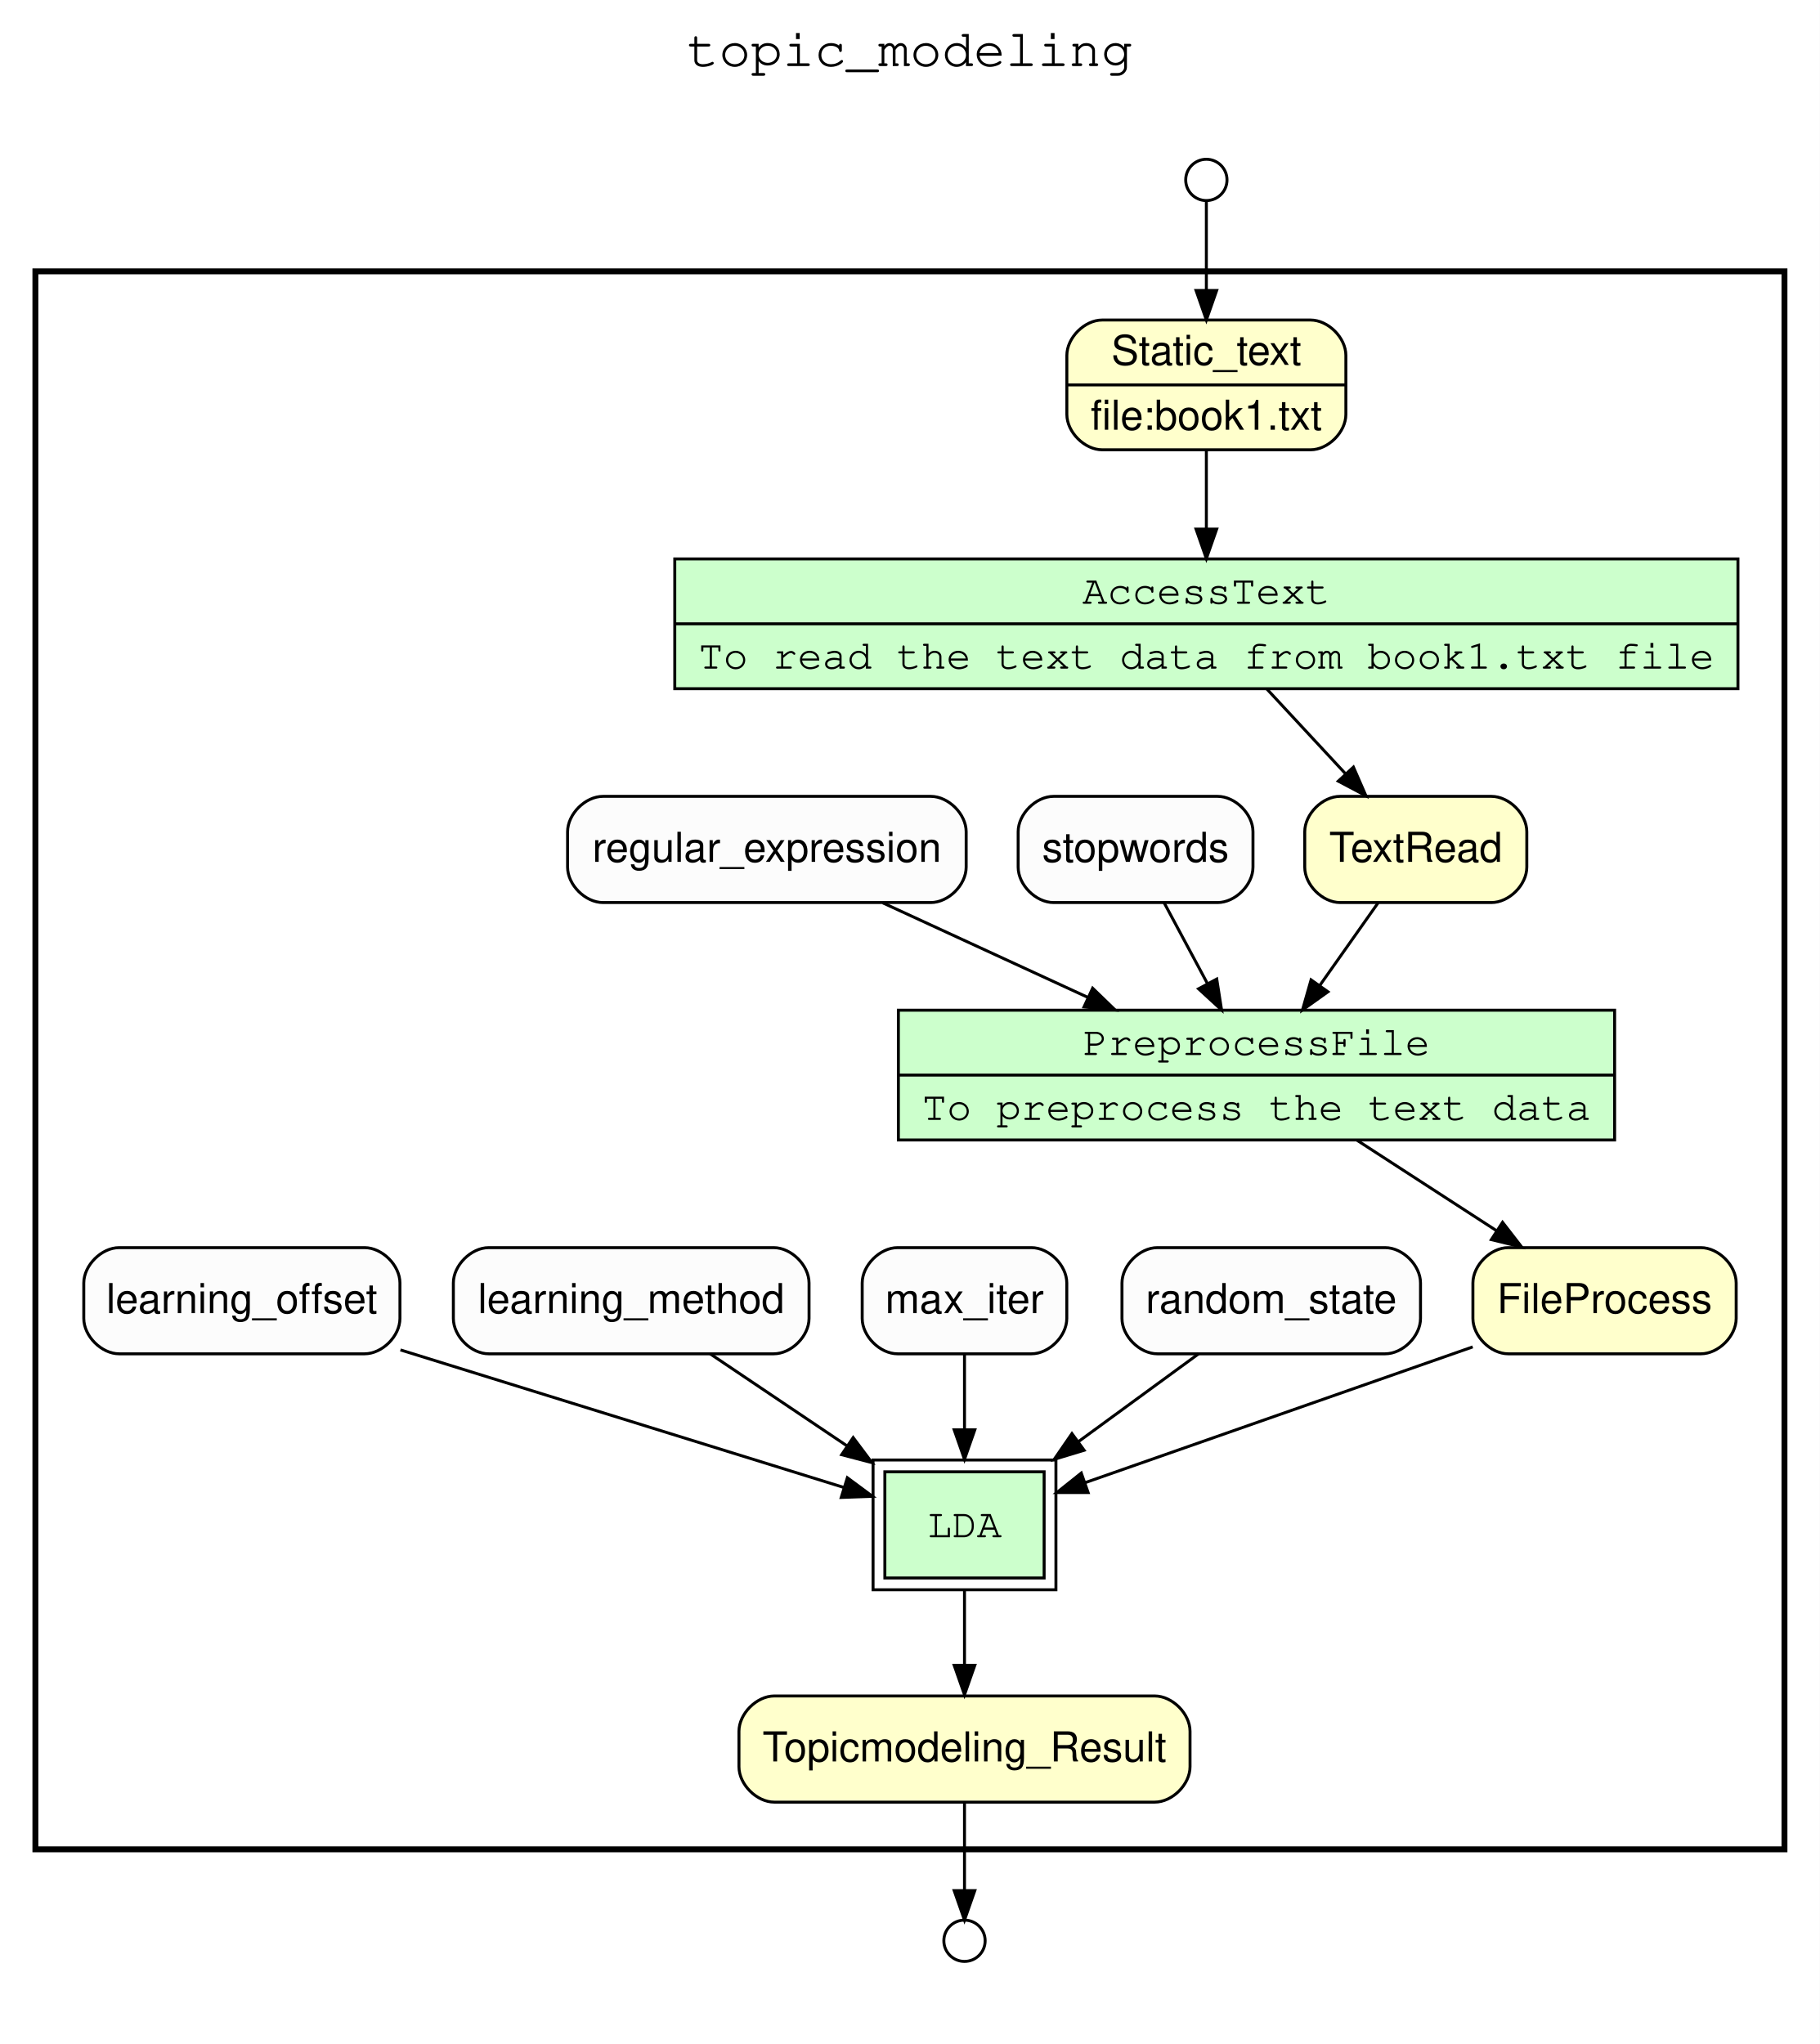
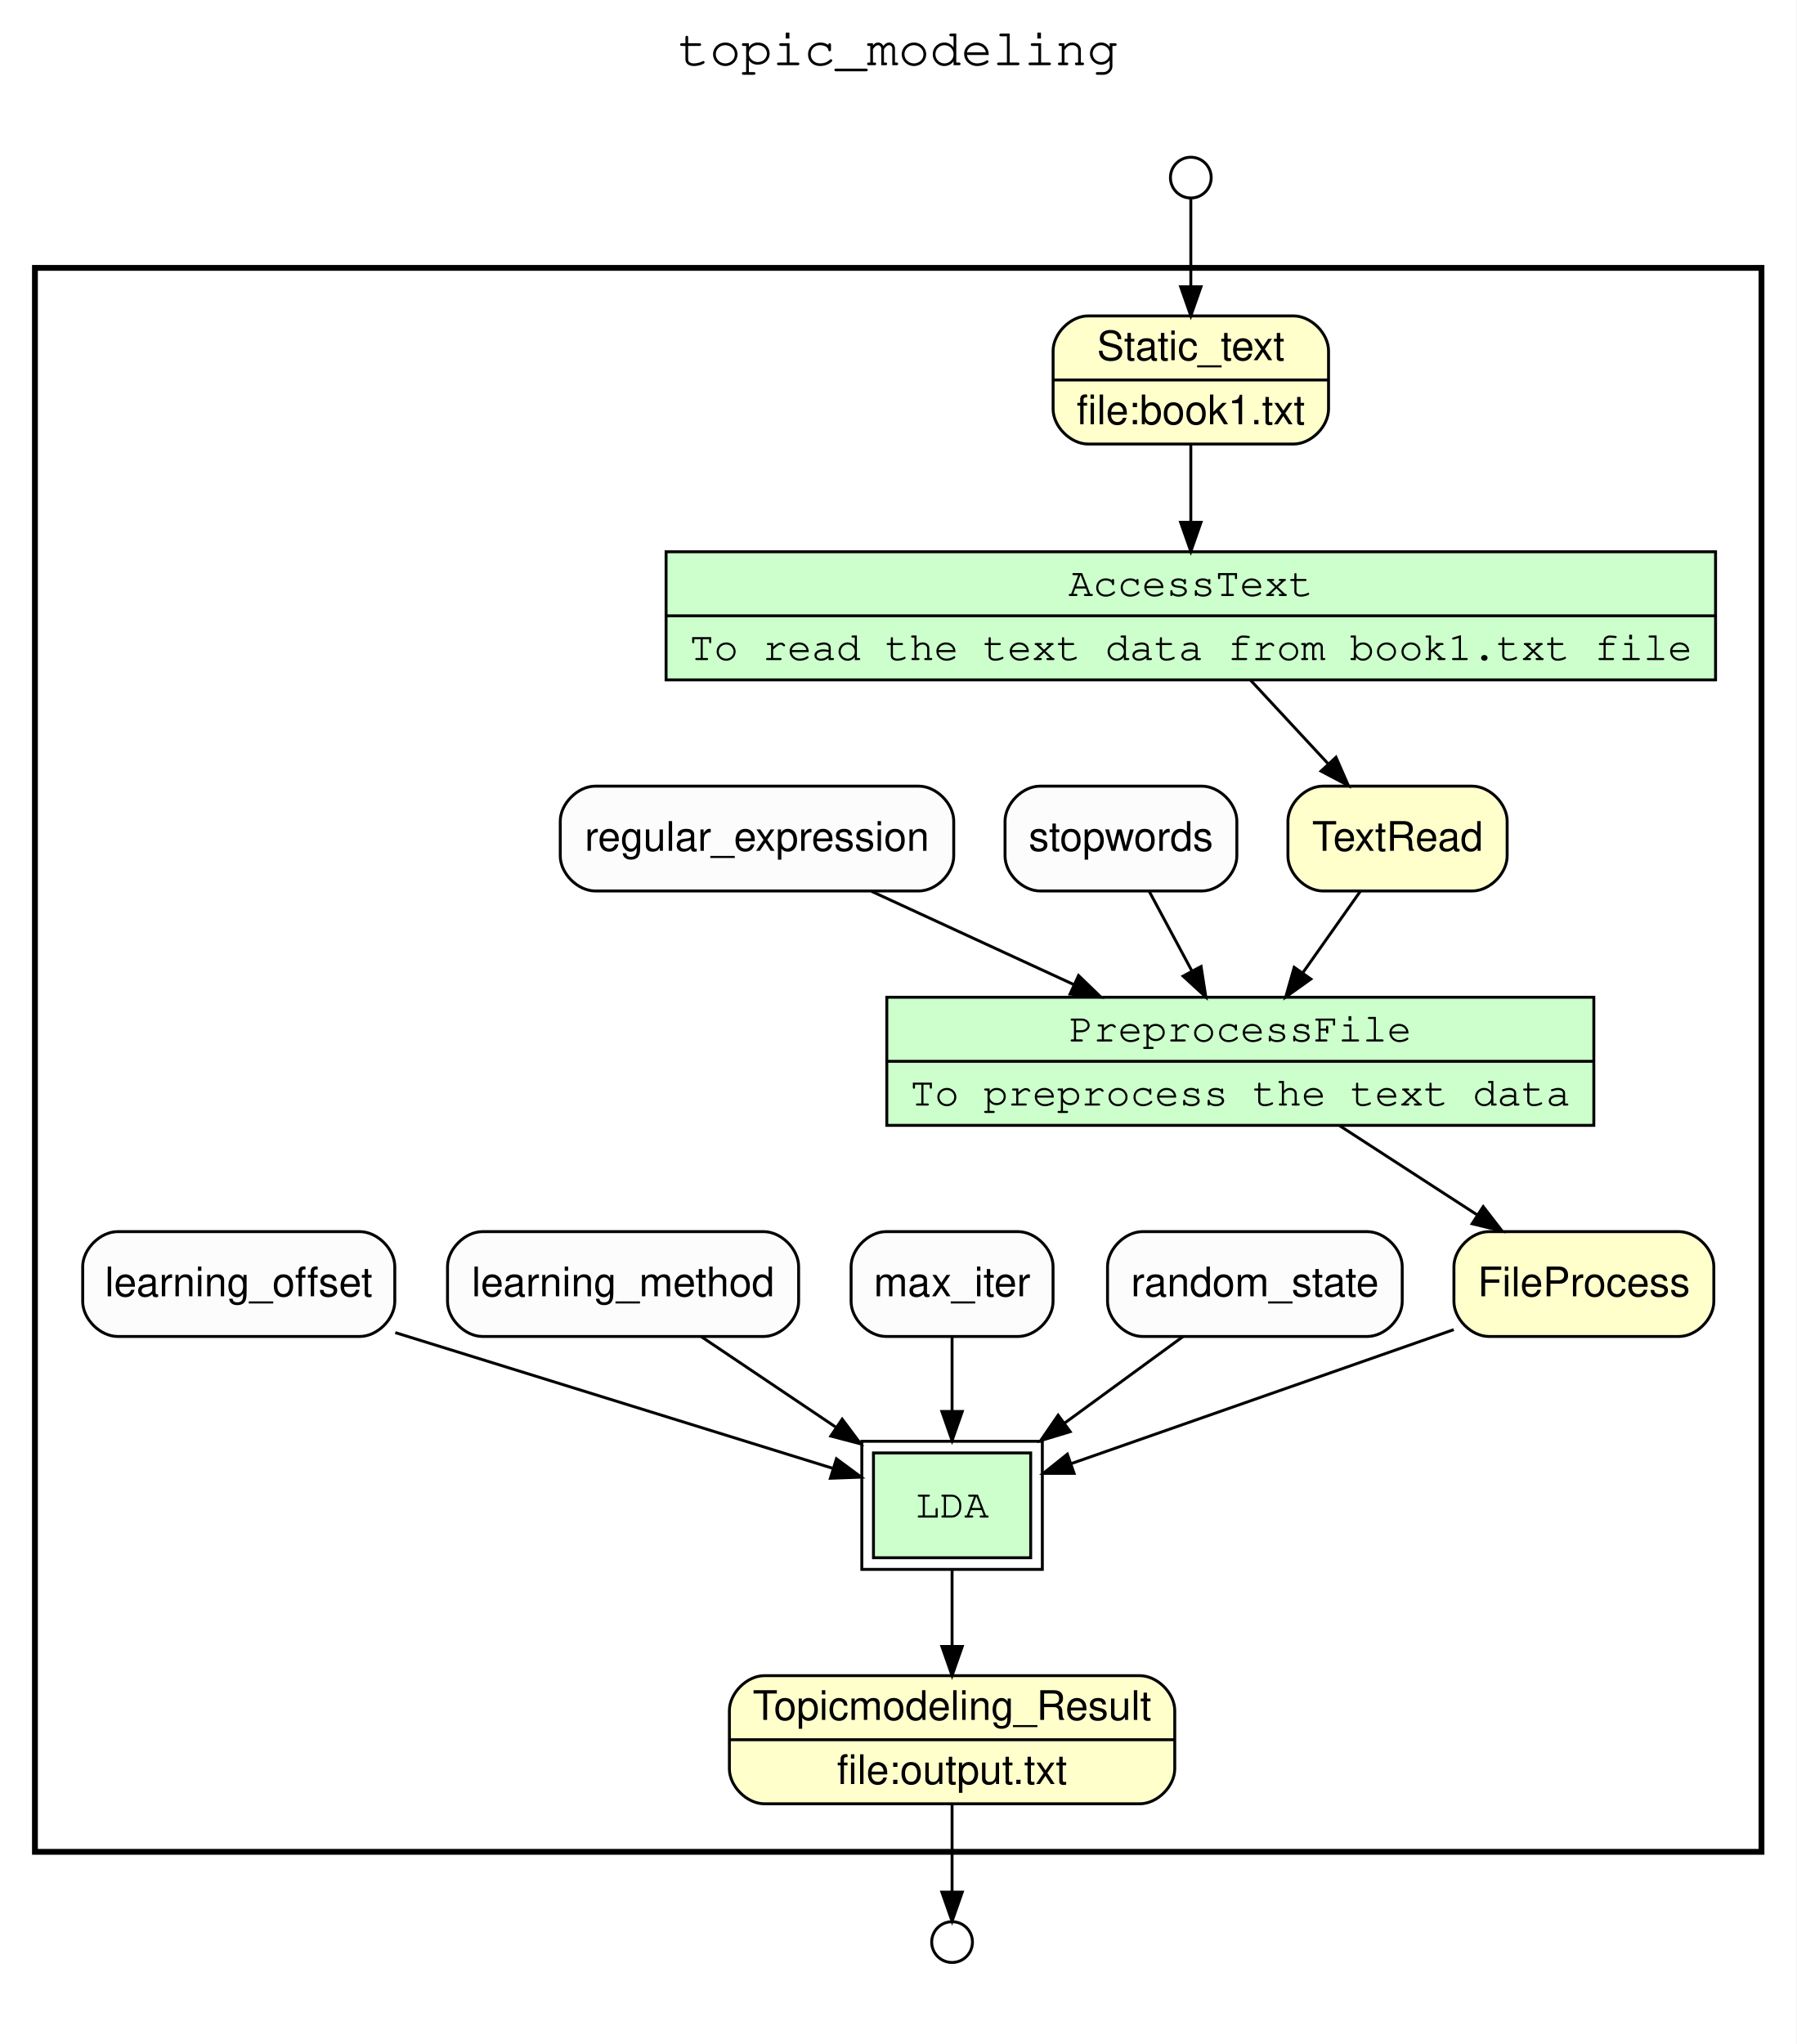
- <svg xmlns="http://www.w3.org/2000/svg" width="617pt" height="693pt" viewBox="0.00 0.00 617.00 693.00">
-   <g id="graph0" class="graph" transform="scale(1 1) rotate(0) translate(4 689)">
-     <polygon fill="white" stroke="transparent" points="-4,4 -4,-689 613,-689 613,4 -4,4" />
-     <text text-anchor="middle" x="304.5" y="-666.6" font-family="Courier,monospace" font-size="18.00">topic_modeling</text>
+ <svg xmlns="http://www.w3.org/2000/svg" width="617pt" height="702pt" viewBox="0.00 0.00 617.00 702.00">
+   <g id="graph0" class="graph" transform="scale(1 1) rotate(0) translate(4 698)">
+     <polygon fill="white" stroke="transparent" points="-4,4 -4,-698 613,-698 613,4 -4,4" />
+     <text text-anchor="middle" x="304.5" y="-675.6" font-family="Courier,monospace" font-size="18.00">topic_modeling</text>
    <g id="clust1" class="cluster">
-       <polygon fill="none" stroke="black" stroke-width="2" points="8,-62 8,-597 601,-597 601,-62 8,-62" />
+       <polygon fill="none" stroke="black" stroke-width="2" points="8,-62 8,-606 601,-606 601,-62 8,-62" />
    </g>
    <g id="clust2" class="cluster">
-       <polygon fill="none" stroke="white" stroke-width="2" points="16,-70 16,-589 593,-589 593,-70 16,-70" />
+       <polygon fill="none" stroke="white" stroke-width="2" points="16,-70 16,-598 593,-598 593,-70 16,-70" />
    </g>
    <g id="clust3" class="cluster">
-       <polygon fill="none" stroke="white" points="382,-605 382,-651 428,-651 428,-605 382,-605" />
+       <polygon fill="none" stroke="white" points="382,-614 382,-660 428,-660 428,-614 382,-614" />
    </g>
    <g id="clust4" class="cluster">
-       <polygon fill="none" stroke="white" points="390,-613 390,-643 420,-643 420,-613 390,-613" />
+       <polygon fill="none" stroke="white" points="390,-622 390,-652 420,-652 420,-622 390,-622" />
    </g>
    <g id="clust5" class="cluster">
      <polygon fill="none" stroke="white" points="300,-8 300,-54 346,-54 346,-8 300,-8" />
    </g>
    <g id="clust6" class="cluster">
      <polygon fill="none" stroke="white" points="308,-16 308,-46 338,-46 338,-16 308,-16" />
    </g>
    <g id="node1" class="node">
-       <polygon fill="#ccffcc" stroke="black" points="224.772,-455.5 224.772,-499.5 585.228,-499.5 585.228,-455.5 224.772,-455.5" />
-       <text text-anchor="middle" x="405" y="-484.3" font-family="Courier,monospace" font-size="14.00">AccessText</text>
-       <polyline fill="none" stroke="black" points="224.772,-477.5 585.228,-477.5 " />
-       <text text-anchor="middle" x="405" y="-462.3" font-family="Courier,monospace" font-size="14.00">To read the text data from book1.txt file</text>
+       <polygon fill="#ccffcc" stroke="black" points="224.772,-464.5 224.772,-508.5 585.228,-508.5 585.228,-464.5 224.772,-464.5" />
+       <text text-anchor="middle" x="405" y="-493.3" font-family="Courier,monospace" font-size="14.00">AccessText</text>
+       <polyline fill="none" stroke="black" points="224.772,-486.5 585.228,-486.5 " />
+       <text text-anchor="middle" x="405" y="-471.3" font-family="Courier,monospace" font-size="14.00">To read the text data from book1.txt file</text>
    </g>
    <g id="node6" class="node">
-       <path fill="#ffffcc" stroke="black" d="M501.645,-419C501.645,-419 450.355,-419 450.355,-419 444.355,-419 438.355,-413 438.355,-407 438.355,-407 438.355,-395 438.355,-395 438.355,-389 444.355,-383 450.355,-383 450.355,-383 501.645,-383 501.645,-383 507.645,-383 513.645,-389 513.645,-395 513.645,-395 513.645,-407 513.645,-407 513.645,-413 507.645,-419 501.645,-419" />
-       <text text-anchor="middle" x="476" y="-396.8" font-family="Helvetica,sans-Serif" font-size="14.00">TextRead</text>
+       <path fill="#ffffcc" stroke="black" d="M501.645,-428C501.645,-428 450.355,-428 450.355,-428 444.355,-428 438.355,-422 438.355,-416 438.355,-416 438.355,-404 438.355,-404 438.355,-398 444.355,-392 450.355,-392 450.355,-392 501.645,-392 501.645,-392 507.645,-392 513.645,-398 513.645,-404 513.645,-404 513.645,-416 513.645,-416 513.645,-422 507.645,-428 501.645,-428" />
+       <text text-anchor="middle" x="476" y="-405.8" font-family="Helvetica,sans-Serif" font-size="14.00">TextRead</text>
    </g>
    <g id="edge1" class="edge">
-       <path fill="none" stroke="black" d="M425.536,-455.373C433.855,-446.41 443.516,-436 452.145,-426.703" />
-       <polygon fill="black" stroke="black" points="454.861,-428.922 459.098,-419.211 449.73,-424.16 454.861,-428.922" />
+       <path fill="none" stroke="black" d="M425.536,-464.373C433.855,-455.41 443.516,-445 452.145,-435.703" />
+       <polygon fill="black" stroke="black" points="454.861,-437.922 459.098,-428.211 449.73,-433.16 454.861,-437.922" />
    </g>
    <g id="node2" class="node">
-       <polygon fill="#ccffcc" stroke="black" points="300.582,-302.5 300.582,-346.5 543.418,-346.5 543.418,-302.5 300.582,-302.5" />
-       <text text-anchor="middle" x="422" y="-331.3" font-family="Courier,monospace" font-size="14.00">PreprocessFile</text>
-       <polyline fill="none" stroke="black" points="300.582,-324.5 543.418,-324.5 " />
-       <text text-anchor="middle" x="422" y="-309.3" font-family="Courier,monospace" font-size="14.00">To preprocess the text data</text>
+       <polygon fill="#ccffcc" stroke="black" points="300.582,-311.5 300.582,-355.5 543.418,-355.5 543.418,-311.5 300.582,-311.5" />
+       <text text-anchor="middle" x="422" y="-340.3" font-family="Courier,monospace" font-size="14.00">PreprocessFile</text>
+       <polyline fill="none" stroke="black" points="300.582,-333.5 543.418,-333.5 " />
+       <text text-anchor="middle" x="422" y="-318.3" font-family="Courier,monospace" font-size="14.00">To preprocess the text data</text>
    </g>
    <g id="node7" class="node">
-       <path fill="#ffffcc" stroke="black" d="M572.631,-266C572.631,-266 507.369,-266 507.369,-266 501.369,-266 495.369,-260 495.369,-254 495.369,-254 495.369,-242 495.369,-242 495.369,-236 501.369,-230 507.369,-230 507.369,-230 572.631,-230 572.631,-230 578.631,-230 584.631,-236 584.631,-242 584.631,-242 584.631,-254 584.631,-254 584.631,-260 578.631,-266 572.631,-266" />
-       <text text-anchor="middle" x="540" y="-243.8" font-family="Helvetica,sans-Serif" font-size="14.00">FileProcess</text>
+       <path fill="#ffffcc" stroke="black" d="M572.631,-275C572.631,-275 507.369,-275 507.369,-275 501.369,-275 495.369,-269 495.369,-263 495.369,-263 495.369,-251 495.369,-251 495.369,-245 501.369,-239 507.369,-239 507.369,-239 572.631,-239 572.631,-239 578.631,-239 584.631,-245 584.631,-251 584.631,-251 584.631,-263 584.631,-263 584.631,-269 578.631,-275 572.631,-275" />
+       <text text-anchor="middle" x="540" y="-252.8" font-family="Helvetica,sans-Serif" font-size="14.00">FileProcess</text>
    </g>
    <g id="edge3" class="edge">
-       <path fill="none" stroke="black" d="M456.13,-302.373C470.924,-292.782 488.271,-281.536 503.338,-271.768" />
-       <polygon fill="black" stroke="black" points="505.422,-274.588 511.909,-266.211 501.614,-268.714 505.422,-274.588" />
+       <path fill="none" stroke="black" d="M456.13,-311.373C470.924,-301.782 488.271,-290.536 503.338,-280.768" />
+       <polygon fill="black" stroke="black" points="505.422,-283.588 511.909,-275.211 501.614,-277.714 505.422,-283.588" />
    </g>
    <g id="node3" class="node">
-       <polygon fill="#ccffcc" stroke="black" points="350,-190 296,-190 296,-154 350,-154 350,-190" />
-       <polygon fill="none" stroke="black" points="354,-194 292,-194 292,-150 354,-150 354,-194" />
-       <text text-anchor="middle" x="323" y="-167.8" font-family="Courier,monospace" font-size="14.00">LDA</text>
+       <polygon fill="#ccffcc" stroke="black" points="350,-199 296,-199 296,-163 350,-163 350,-199" />
+       <polygon fill="none" stroke="black" points="354,-203 292,-203 292,-159 354,-159 354,-203" />
+       <text text-anchor="middle" x="323" y="-176.8" font-family="Courier,monospace" font-size="14.00">LDA</text>
    </g>
    <g id="node4" class="node">
-       <path fill="#ffffcc" stroke="black" d="M387.465,-114C387.465,-114 258.535,-114 258.535,-114 252.535,-114 246.535,-108 246.535,-102 246.535,-102 246.535,-90 246.535,-90 246.535,-84 252.535,-78 258.535,-78 258.535,-78 387.465,-78 387.465,-78 393.465,-78 399.465,-84 399.465,-90 399.465,-90 399.465,-102 399.465,-102 399.465,-108 393.465,-114 387.465,-114" />
-       <text text-anchor="middle" x="323" y="-91.8" font-family="Helvetica,sans-Serif" font-size="14.00">Topicmodeling_Result</text>
+       <path fill="#ffffcc" stroke="black" d="M258.518,-78.5C258.518,-78.5 387.482,-78.5 387.482,-78.5 393.482,-78.5 399.482,-84.5 399.482,-90.5 399.482,-90.5 399.482,-110.5 399.482,-110.5 399.482,-116.5 393.482,-122.5 387.482,-122.5 387.482,-122.5 258.518,-122.5 258.518,-122.5 252.518,-122.5 246.518,-116.5 246.518,-110.5 246.518,-110.5 246.518,-90.5 246.518,-90.5 246.518,-84.5 252.518,-78.5 258.518,-78.5" />
+       <text text-anchor="middle" x="323" y="-107.3" font-family="Helvetica,sans-Serif" font-size="14.00">Topicmodeling_Result</text>
+       <polyline fill="none" stroke="black" points="246.518,-100.5 399.482,-100.5 " />
+       <text text-anchor="middle" x="323" y="-85.3" font-family="Helvetica,sans-Serif" font-size="14.00">file:output.txt</text>
    </g>
    <g id="edge7" class="edge">
-       <path fill="none" stroke="black" d="M323,-149.609C323,-141.727 323,-132.762 323,-124.448" />
-       <polygon fill="black" stroke="black" points="326.5,-124.397 323,-114.397 319.5,-124.398 326.5,-124.397" />
+       <path fill="none" stroke="black" d="M323,-158.576C323,-150.572 323,-141.39 323,-132.724" />
+       <polygon fill="black" stroke="black" points="326.5,-132.525 323,-122.525 319.5,-132.525 326.5,-132.525" />
    </g>
    <g id="node15" class="node">
      <ellipse fill="#ffffff" stroke="black" cx="323" cy="-31" rx="7" ry="7" />
    </g>
    <g id="edge14" class="edge">
-       <path fill="none" stroke="black" d="M323,-77.894C323,-68.597 323,-57.33 323,-48.171" />
-       <polygon fill="black" stroke="black" points="326.5,-48.002 323,-38.002 319.5,-48.002 326.5,-48.002" />
+       <path fill="none" stroke="black" d="M323,-78.127C323,-68.418 323,-57.225 323,-48.184" />
+       <polygon fill="black" stroke="black" points="326.5,-48.158 323,-38.158 319.5,-48.158 326.5,-48.158" />
    </g>
    <g id="node5" class="node">
-       <path fill="#ffffcc" stroke="black" d="M369.7,-536.5C369.7,-536.5 440.3,-536.5 440.3,-536.5 446.3,-536.5 452.3,-542.5 452.3,-548.5 452.3,-548.5 452.3,-568.5 452.3,-568.5 452.3,-574.5 446.3,-580.5 440.3,-580.5 440.3,-580.5 369.7,-580.5 369.7,-580.5 363.7,-580.5 357.7,-574.5 357.7,-568.5 357.7,-568.5 357.7,-548.5 357.7,-548.5 357.7,-542.5 363.7,-536.5 369.7,-536.5" />
-       <text text-anchor="middle" x="405" y="-565.3" font-family="Helvetica,sans-Serif" font-size="14.00">Static_text</text>
-       <polyline fill="none" stroke="black" points="357.7,-558.5 452.3,-558.5 " />
-       <text text-anchor="middle" x="405" y="-543.3" font-family="Helvetica,sans-Serif" font-size="14.00">file:book1.txt</text>
+       <path fill="#ffffcc" stroke="black" d="M369.7,-545.5C369.7,-545.5 440.3,-545.5 440.3,-545.5 446.3,-545.5 452.3,-551.5 452.3,-557.5 452.3,-557.5 452.3,-577.5 452.3,-577.5 452.3,-583.5 446.3,-589.5 440.3,-589.5 440.3,-589.5 369.7,-589.5 369.7,-589.5 363.7,-589.5 357.7,-583.5 357.7,-577.5 357.7,-577.5 357.7,-557.5 357.7,-557.5 357.7,-551.5 363.7,-545.5 369.7,-545.5" />
+       <text text-anchor="middle" x="405" y="-574.3" font-family="Helvetica,sans-Serif" font-size="14.00">Static_text</text>
+       <polyline fill="none" stroke="black" points="357.7,-567.5 452.3,-567.5 " />
+       <text text-anchor="middle" x="405" y="-552.3" font-family="Helvetica,sans-Serif" font-size="14.00">file:book1.txt</text>
    </g>
    <g id="edge2" class="edge">
-       <path fill="none" stroke="black" d="M405,-536.366C405,-528.152 405,-518.658 405,-509.725" />
-       <polygon fill="black" stroke="black" points="408.5,-509.607 405,-499.607 401.5,-509.607 408.5,-509.607" />
+       <path fill="none" stroke="black" d="M405,-545.366C405,-537.152 405,-527.658 405,-518.725" />
+       <polygon fill="black" stroke="black" points="408.5,-518.607 405,-508.607 401.5,-518.607 408.5,-518.607" />
    </g>
    <g id="edge6" class="edge">
-       <path fill="none" stroke="black" d="M463.203,-382.871C457.329,-374.549 450.201,-364.451 443.536,-355.009" />
-       <polygon fill="black" stroke="black" points="446.222,-352.745 437.595,-346.593 440.503,-356.781 446.222,-352.745" />
+       <path fill="none" stroke="black" d="M463.203,-391.871C457.329,-383.549 450.201,-373.451 443.536,-364.009" />
+       <polygon fill="black" stroke="black" points="446.222,-361.745 437.595,-355.593 440.503,-365.781 446.222,-361.745" />
    </g>
    <g id="edge8" class="edge">
-       <path fill="none" stroke="black" d="M495.301,-232.345C456.691,-218.823 401.364,-199.446 363.905,-186.326" />
-       <polygon fill="black" stroke="black" points="364.91,-182.97 354.315,-182.968 362.596,-189.576 364.91,-182.97" />
+       <path fill="none" stroke="black" d="M495.301,-241.345C456.691,-227.823 401.364,-208.446 363.905,-195.326" />
+       <polygon fill="black" stroke="black" points="364.91,-191.97 354.315,-191.968 362.596,-198.576 364.91,-191.97" />
    </g>
    <g id="node8" class="node">
-       <path fill="#fcfcfc" stroke="black" d="M408.807,-419C408.807,-419 353.193,-419 353.193,-419 347.193,-419 341.193,-413 341.193,-407 341.193,-407 341.193,-395 341.193,-395 341.193,-389 347.193,-383 353.193,-383 353.193,-383 408.807,-383 408.807,-383 414.807,-383 420.807,-389 420.807,-395 420.807,-395 420.807,-407 420.807,-407 420.807,-413 414.807,-419 408.807,-419" />
-       <text text-anchor="middle" x="381" y="-396.8" font-family="Helvetica,sans-Serif" font-size="14.00">stopwords</text>
+       <path fill="#fcfcfc" stroke="black" d="M408.807,-428C408.807,-428 353.193,-428 353.193,-428 347.193,-428 341.193,-422 341.193,-416 341.193,-416 341.193,-404 341.193,-404 341.193,-398 347.193,-392 353.193,-392 353.193,-392 408.807,-392 408.807,-392 414.807,-392 420.807,-398 420.807,-404 420.807,-404 420.807,-416 420.807,-416 420.807,-422 414.807,-428 408.807,-428" />
+       <text text-anchor="middle" x="381" y="-405.8" font-family="Helvetica,sans-Serif" font-size="14.00">stopwords</text>
    </g>
    <g id="edge4" class="edge">
-       <path fill="none" stroke="black" d="M390.716,-382.871C395.085,-374.719 400.368,-364.862 405.338,-355.588" />
-       <polygon fill="black" stroke="black" points="408.52,-357.061 410.159,-346.593 402.35,-353.754 408.52,-357.061" />
+       <path fill="none" stroke="black" d="M390.716,-391.871C395.085,-383.719 400.368,-373.862 405.338,-364.588" />
+       <polygon fill="black" stroke="black" points="408.52,-366.061 410.159,-355.593 402.35,-362.754 408.52,-366.061" />
    </g>
    <g id="node9" class="node">
-       <path fill="#fcfcfc" stroke="black" d="M311.568,-419C311.568,-419 200.432,-419 200.432,-419 194.432,-419 188.432,-413 188.432,-407 188.432,-407 188.432,-395 188.432,-395 188.432,-389 194.432,-383 200.432,-383 200.432,-383 311.568,-383 311.568,-383 317.568,-383 323.568,-389 323.568,-395 323.568,-395 323.568,-407 323.568,-407 323.568,-413 317.568,-419 311.568,-419" />
-       <text text-anchor="middle" x="256" y="-396.8" font-family="Helvetica,sans-Serif" font-size="14.00">regular_expression</text>
+       <path fill="#fcfcfc" stroke="black" d="M311.568,-428C311.568,-428 200.432,-428 200.432,-428 194.432,-428 188.432,-422 188.432,-416 188.432,-416 188.432,-404 188.432,-404 188.432,-398 194.432,-392 200.432,-392 200.432,-392 311.568,-392 311.568,-392 317.568,-392 323.568,-398 323.568,-404 323.568,-404 323.568,-416 323.568,-416 323.568,-422 317.568,-428 311.568,-428" />
+       <text text-anchor="middle" x="256" y="-405.8" font-family="Helvetica,sans-Serif" font-size="14.00">regular_expression</text>
    </g>
    <g id="edge5" class="edge">
-       <path fill="none" stroke="black" d="M295.34,-382.871C316.069,-373.318 341.878,-361.424 364.779,-350.87" />
-       <polygon fill="black" stroke="black" points="366.442,-353.957 374.059,-346.593 363.512,-347.6 366.442,-353.957" />
+       <path fill="none" stroke="black" d="M295.34,-391.871C316.069,-382.318 341.878,-370.424 364.779,-359.87" />
+       <polygon fill="black" stroke="black" points="366.442,-362.957 374.059,-355.593 363.512,-356.6 366.442,-362.957" />
    </g>
    <g id="node10" class="node">
-       <path fill="#fcfcfc" stroke="black" d="M465.607,-266C465.607,-266 388.393,-266 388.393,-266 382.393,-266 376.393,-260 376.393,-254 376.393,-254 376.393,-242 376.393,-242 376.393,-236 382.393,-230 388.393,-230 388.393,-230 465.607,-230 465.607,-230 471.607,-230 477.607,-236 477.607,-242 477.607,-242 477.607,-254 477.607,-254 477.607,-260 471.607,-266 465.607,-266" />
-       <text text-anchor="middle" x="427" y="-243.8" font-family="Helvetica,sans-Serif" font-size="14.00">random_state</text>
+       <path fill="#fcfcfc" stroke="black" d="M465.607,-275C465.607,-275 388.393,-275 388.393,-275 382.393,-275 376.393,-269 376.393,-263 376.393,-263 376.393,-251 376.393,-251 376.393,-245 382.393,-239 388.393,-239 388.393,-239 465.607,-239 465.607,-239 471.607,-239 477.607,-245 477.607,-251 477.607,-251 477.607,-263 477.607,-263 477.607,-269 471.607,-275 465.607,-275" />
+       <text text-anchor="middle" x="427" y="-252.8" font-family="Helvetica,sans-Serif" font-size="14.00">random_state</text>
    </g>
    <g id="edge9" class="edge">
-       <path fill="none" stroke="black" d="M402.353,-229.989C390.216,-221.12 375.3,-210.219 361.688,-200.272" />
-       <polygon fill="black" stroke="black" points="363.557,-197.303 353.418,-194.228 359.426,-202.954 363.557,-197.303" />
+       <path fill="none" stroke="black" d="M402.353,-238.989C390.216,-230.12 375.3,-219.219 361.688,-209.272" />
+       <polygon fill="black" stroke="black" points="363.557,-206.303 353.418,-203.228 359.426,-211.954 363.557,-206.303" />
    </g>
    <g id="node11" class="node">
-       <path fill="#fcfcfc" stroke="black" d="M345.683,-266C345.683,-266 300.317,-266 300.317,-266 294.317,-266 288.317,-260 288.317,-254 288.317,-254 288.317,-242 288.317,-242 288.317,-236 294.317,-230 300.317,-230 300.317,-230 345.683,-230 345.683,-230 351.683,-230 357.683,-236 357.683,-242 357.683,-242 357.683,-254 357.683,-254 357.683,-260 351.683,-266 345.683,-266" />
-       <text text-anchor="middle" x="323" y="-243.8" font-family="Helvetica,sans-Serif" font-size="14.00">max_iter</text>
+       <path fill="#fcfcfc" stroke="black" d="M345.683,-275C345.683,-275 300.317,-275 300.317,-275 294.317,-275 288.317,-269 288.317,-263 288.317,-263 288.317,-251 288.317,-251 288.317,-245 294.317,-239 300.317,-239 300.317,-239 345.683,-239 345.683,-239 351.683,-239 357.683,-245 357.683,-251 357.683,-251 357.683,-263 357.683,-263 357.683,-269 351.683,-275 345.683,-275" />
+       <text text-anchor="middle" x="323" y="-252.8" font-family="Helvetica,sans-Serif" font-size="14.00">max_iter</text>
    </g>
    <g id="edge10" class="edge">
-       <path fill="none" stroke="black" d="M323,-229.989C323,-222.291 323,-213.063 323,-204.256" />
-       <polygon fill="black" stroke="black" points="326.5,-204.228 323,-194.228 319.5,-204.228 326.5,-204.228" />
+       <path fill="none" stroke="black" d="M323,-238.989C323,-231.291 323,-222.063 323,-213.256" />
+       <polygon fill="black" stroke="black" points="326.5,-213.228 323,-203.228 319.5,-213.228 326.5,-213.228" />
    </g>
    <g id="node12" class="node">
-       <path fill="#fcfcfc" stroke="black" d="M258.296,-266C258.296,-266 161.704,-266 161.704,-266 155.704,-266 149.704,-260 149.704,-254 149.704,-254 149.704,-242 149.704,-242 149.704,-236 155.704,-230 161.704,-230 161.704,-230 258.296,-230 258.296,-230 264.296,-230 270.296,-236 270.296,-242 270.296,-242 270.296,-254 270.296,-254 270.296,-260 264.296,-266 258.296,-266" />
-       <text text-anchor="middle" x="210" y="-243.8" font-family="Helvetica,sans-Serif" font-size="14.00">learning_method</text>
+       <path fill="#fcfcfc" stroke="black" d="M258.296,-275C258.296,-275 161.704,-275 161.704,-275 155.704,-275 149.704,-269 149.704,-263 149.704,-263 149.704,-251 149.704,-251 149.704,-245 155.704,-239 161.704,-239 161.704,-239 258.296,-239 258.296,-239 264.296,-239 270.296,-245 270.296,-251 270.296,-251 270.296,-263 270.296,-263 270.296,-269 264.296,-275 258.296,-275" />
+       <text text-anchor="middle" x="210" y="-252.8" font-family="Helvetica,sans-Serif" font-size="14.00">learning_method</text>
    </g>
    <g id="edge11" class="edge">
-       <path fill="none" stroke="black" d="M236.779,-229.989C250.656,-220.656 267.877,-209.074 283.271,-198.72" />
-       <polygon fill="black" stroke="black" points="285.258,-201.602 291.603,-193.117 281.352,-195.793 285.258,-201.602" />
+       <path fill="none" stroke="black" d="M236.779,-238.989C250.656,-229.656 267.877,-218.074 283.271,-207.72" />
+       <polygon fill="black" stroke="black" points="285.258,-210.602 291.603,-202.117 281.352,-204.793 285.258,-210.602" />
    </g>
    <g id="node13" class="node">
-       <path fill="#fcfcfc" stroke="black" d="M119.595,-266C119.595,-266 36.404,-266 36.404,-266 30.404,-266 24.404,-260 24.404,-254 24.404,-254 24.404,-242 24.404,-242 24.404,-236 30.404,-230 36.404,-230 36.404,-230 119.595,-230 119.595,-230 125.595,-230 131.595,-236 131.595,-242 131.595,-242 131.595,-254 131.595,-254 131.595,-260 125.595,-266 119.595,-266" />
-       <text text-anchor="middle" x="78" y="-243.8" font-family="Helvetica,sans-Serif" font-size="14.00">learning_offset</text>
+       <path fill="#fcfcfc" stroke="black" d="M119.595,-275C119.595,-275 36.404,-275 36.404,-275 30.404,-275 24.404,-269 24.404,-263 24.404,-263 24.404,-251 24.404,-251 24.404,-245 30.404,-239 36.404,-239 36.404,-239 119.595,-239 119.595,-239 125.595,-239 131.595,-245 131.595,-251 131.595,-251 131.595,-263 131.595,-263 131.595,-269 125.595,-275 119.595,-275" />
+       <text text-anchor="middle" x="78" y="-252.8" font-family="Helvetica,sans-Serif" font-size="14.00">learning_offset</text>
    </g>
    <g id="edge12" class="edge">
-       <path fill="none" stroke="black" d="M131.766,-231.321C177.051,-217.274 240.865,-197.479 282.084,-184.692" />
-       <polygon fill="black" stroke="black" points="283.282,-187.985 291.796,-181.68 281.208,-181.3 283.282,-187.985" />
+       <path fill="none" stroke="black" d="M131.766,-240.321C177.051,-226.274 240.865,-206.479 282.084,-193.692" />
+       <polygon fill="black" stroke="black" points="283.282,-196.985 291.796,-190.68 281.208,-190.3 283.282,-196.985" />
    </g>
    <g id="node14" class="node">
-       <ellipse fill="#ffffff" stroke="black" cx="405" cy="-628" rx="7" ry="7" />
+       <ellipse fill="#ffffff" stroke="black" cx="405" cy="-637" rx="7" ry="7" />
    </g>
    <g id="edge13" class="edge">
-       <path fill="none" stroke="black" d="M405,-620.824C405,-613.602 405,-601.944 405,-590.653" />
-       <polygon fill="black" stroke="black" points="408.5,-590.526 405,-580.526 401.5,-590.526 408.5,-590.526" />
+       <path fill="none" stroke="black" d="M405,-629.824C405,-622.602 405,-610.944 405,-599.653" />
+       <polygon fill="black" stroke="black" points="408.5,-599.526 405,-589.526 401.5,-599.526 408.5,-599.526" />
    </g>
  </g>
</svg>
